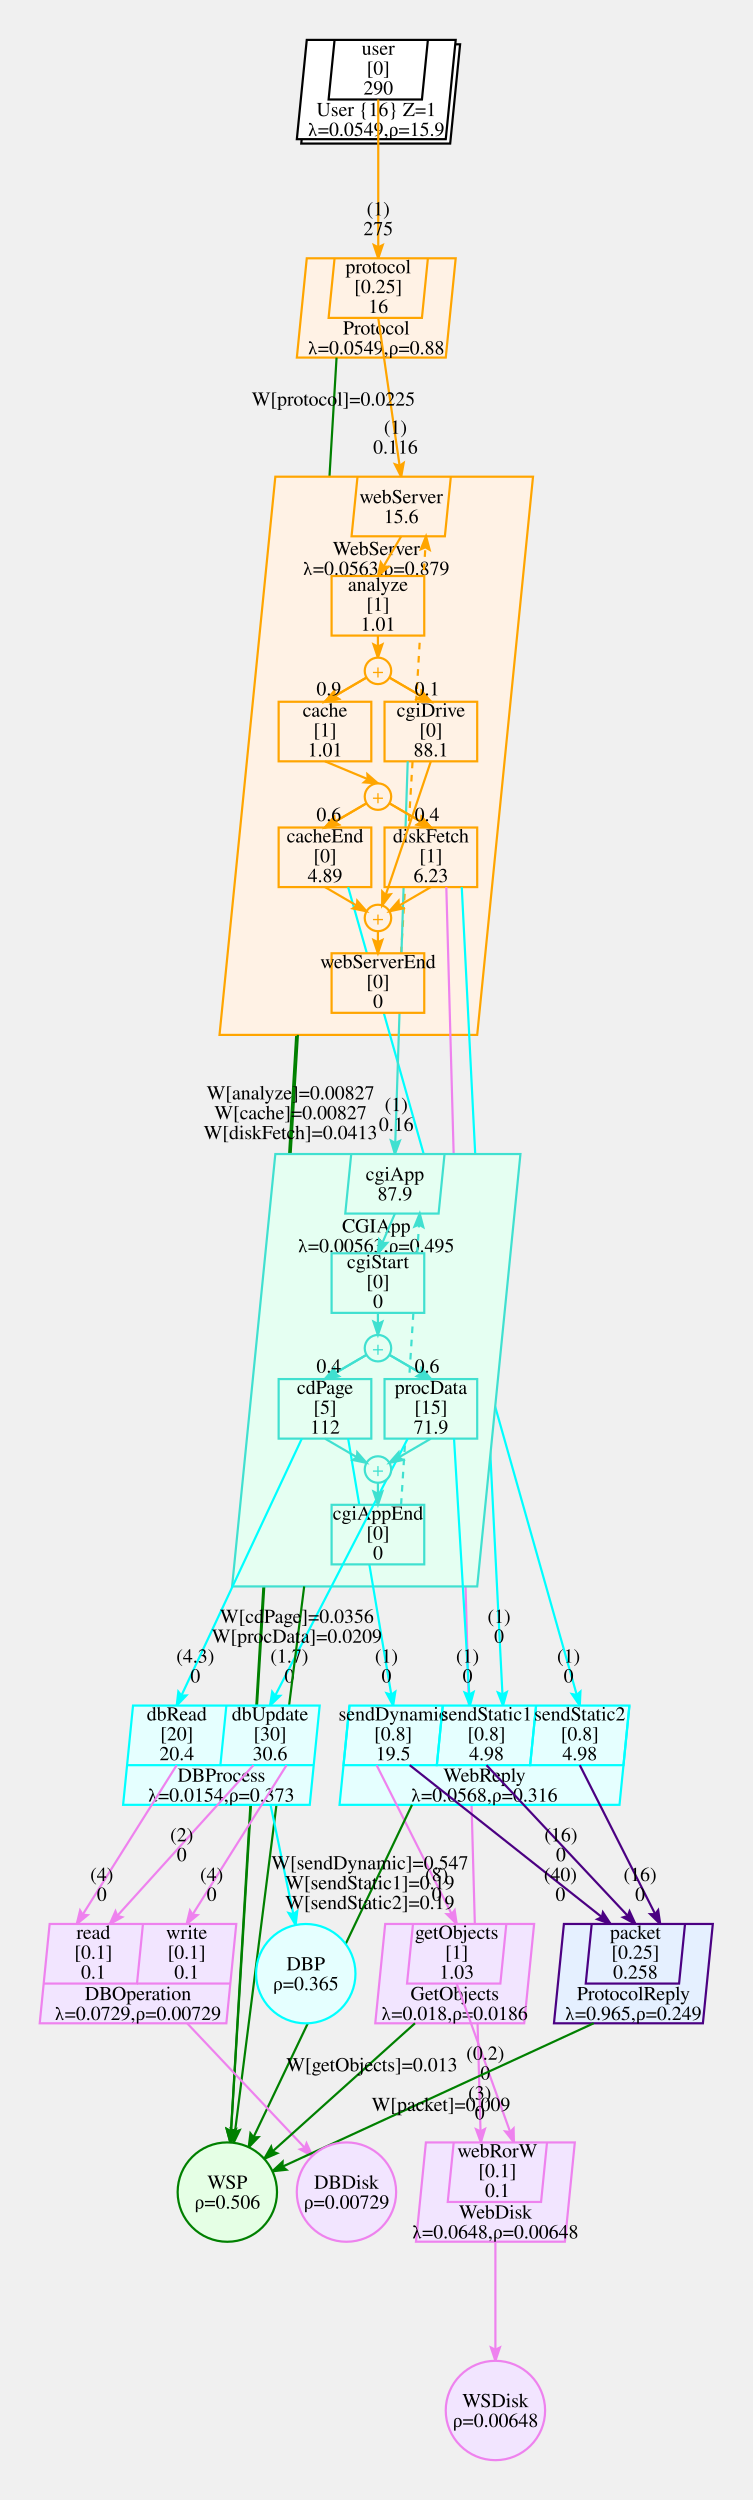
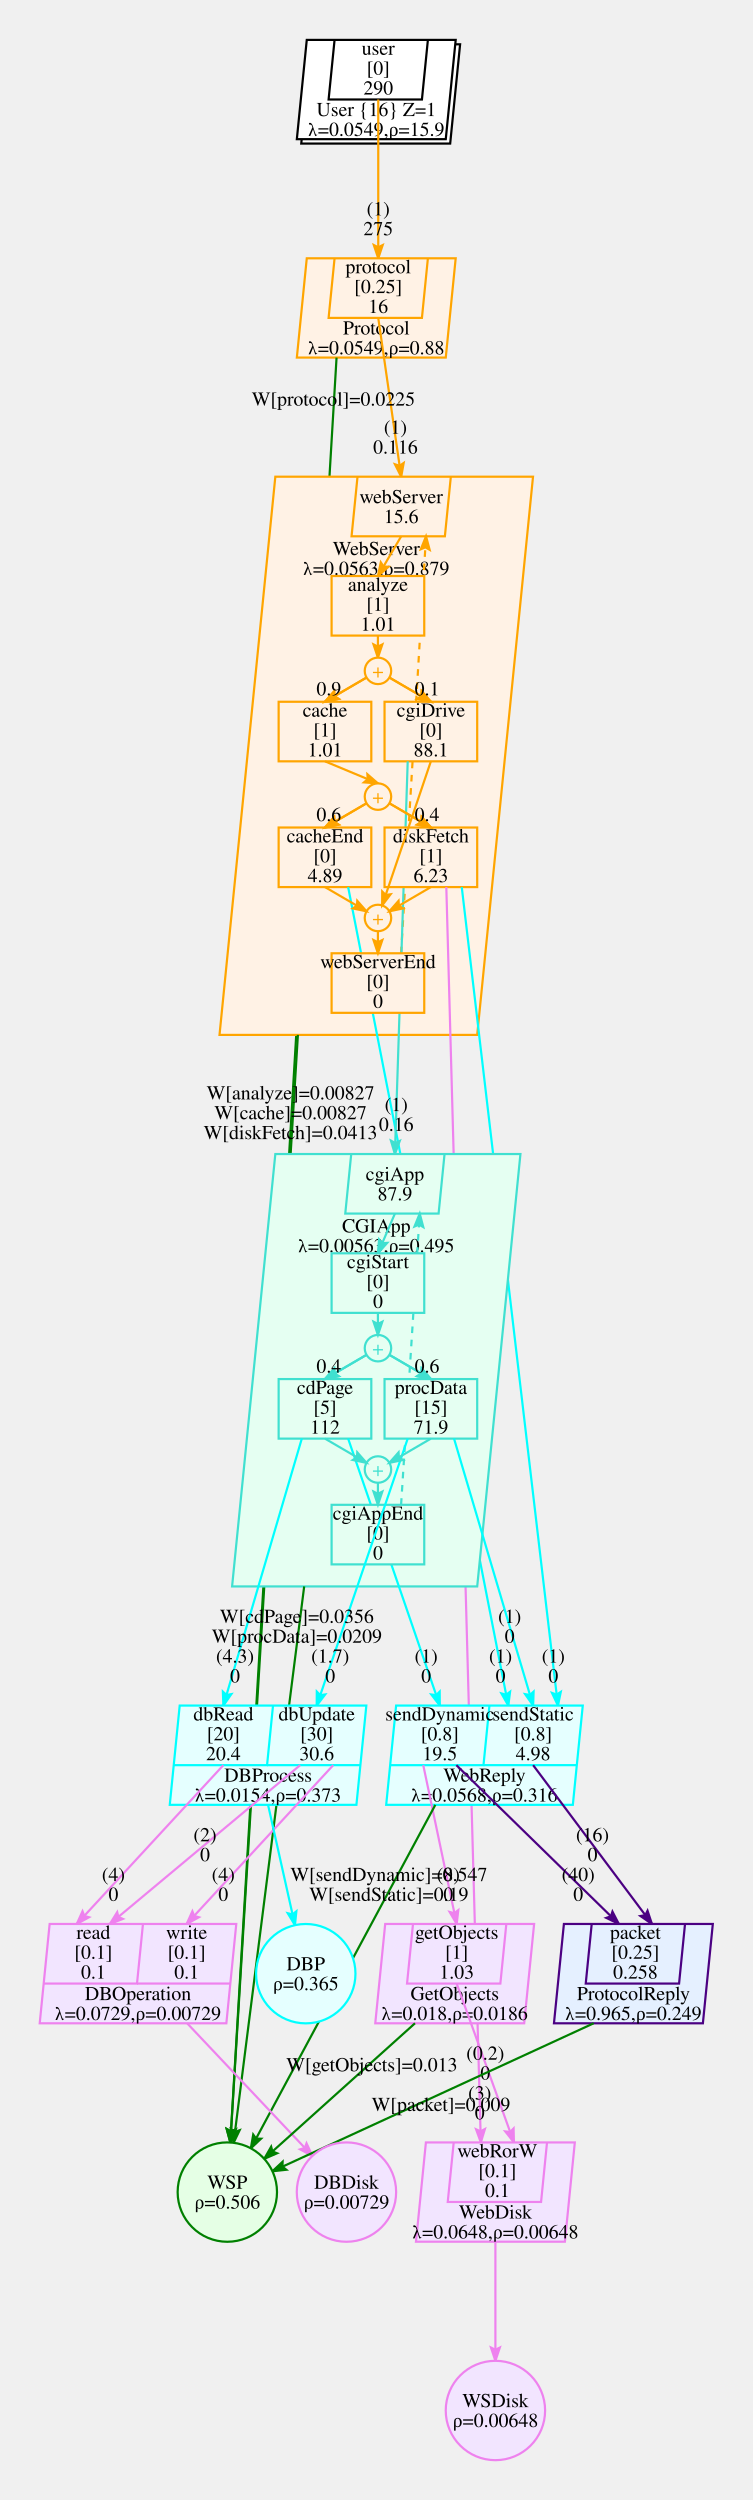
<svg xmlns="http://www.w3.org/2000/svg" width="4.737in" height="15.736in" viewBox="0 0 8528 28325">
  <polygon fill="#ffffff" stroke="black" stroke-width="25" points="3526.25,500 5213.75,500 5101.25,1625 3413.75,1625 " />
  <polygon fill="#ffffff" stroke="black" stroke-width="25" points="3476.25,450 5163.75,450 5051.25,1575 3363.75,1575 " />
  <text x="4264" y="1538" font-family="Times" font-style="Roman" font-size="225" fill="black" text-anchor="middle">λ=0.0549,ρ=15.9</text>
  <text x="4264" y="1313" font-family="Times" font-style="Roman" font-size="225" fill="black" text-anchor="middle">User {16} Z=1</text>
  <polyline stroke="black" stroke-width="25" fill="none" points="3791.25,450 3723.75,1125 4781.25,1125 4848.75,450 " />
  <text x="4286" y="1069" font-family="Times" font-style="Roman" font-size="225" fill="black" text-anchor="middle">290</text>
  <text x="4286" y="844" font-family="Times" font-style="Roman" font-size="225" fill="black" text-anchor="middle">[0]</text>
  <text x="4286" y="619" font-family="Times" font-style="Roman" font-size="225" fill="black" text-anchor="middle">user</text>
  <line x1="4286.25" y1="1125" x2="4286.25" y2="2925" stroke="Orange" stroke-width="25" />
  <polygon fill="Orange" stroke="Orange" stroke-width="25" points="4286.25,2925 4336.25,2775 4286.25,2800 4236.25,2775 " />
  <text x="4286" y="2663" font-family="Times" font-style="Roman" font-size="225" fill="black" text-anchor="middle">275</text>
  <text x="4286" y="2438" font-family="Times" font-style="Roman" font-size="225" fill="black" text-anchor="middle">(1)</text>
  <polygon fill="#fff2e5" stroke="Orange" stroke-width="25" points="3476.25,2925 5163.75,2925 5051.25,4050 3363.75,4050 " />
  <text x="4264" y="4013" font-family="Times" font-style="Roman" font-size="225" fill="black" text-anchor="middle">λ=0.0549,ρ=0.88</text>
  <text x="4264" y="3788" font-family="Times" font-style="Roman" font-size="225" fill="black" text-anchor="middle">Protocol</text>
  <polyline stroke="Orange" stroke-width="25" fill="none" points="3791.25,2925 3723.75,3600 4781.25,3600 4848.75,2925 " />
  <text x="4286" y="3544" font-family="Times" font-style="Roman" font-size="225" fill="black" text-anchor="middle">16</text>
  <text x="4286" y="3319" font-family="Times" font-style="Roman" font-size="225" fill="black" text-anchor="middle">[0.25]</text>
  <text x="4286" y="3094" font-family="Times" font-style="Roman" font-size="225" fill="black" text-anchor="middle">protocol</text>
  <line x1="4286.25" y1="3600" x2="4546.25" y2="5400" stroke="Orange" stroke-width="25" />
  <polygon fill="Orange" stroke="Orange" stroke-width="25" points="4546.25,5400 4574.29,5244.39 4528.38,5276.28 4475.32,5258.69 " />
  <text x="4481" y="5138" font-family="Times" font-style="Roman" font-size="225" fill="black" text-anchor="middle">0.116</text>
  <text x="4481" y="4913" font-family="Times" font-style="Roman" font-size="225" fill="black" text-anchor="middle">(1)</text>
  <line x1="3813.75" y1="4050" x2="2609.68" y2="24276" stroke="Green" stroke-width="25" />
  <polygon fill="Green" stroke="Green" stroke-width="25" points="2609.68,24276 2668.5,24129.2 2617.11,24151.2 2568.68,24123.3 " />
  <text x="3778" y="4594" font-family="Times" font-style="Roman" font-size="225" fill="black" text-anchor="middle">W[protocol]=0.0225</text>
  <polygon fill="#fff2e5" stroke="Orange" stroke-width="25" points="3120,5400 6040,5400 5407.5,11725 2487.5,11725 " />
  <text x="4264" y="6513" font-family="Times" font-style="Roman" font-size="225" fill="black" text-anchor="middle">λ=0.0563,ρ=0.879</text>
  <text x="4264" y="6288" font-family="Times" font-style="Roman" font-size="225" fill="black" text-anchor="middle">WebServer</text>
  <polyline stroke="Orange" stroke-width="25" fill="none" points="4051.25,5400 3983.75,6075 5041.25,6075 5108.75,5400 " />
  <text x="4546" y="5925" font-family="Times" font-style="Roman" font-size="225" fill="black" text-anchor="middle">15.6</text>
  <text x="4546" y="5700" font-family="Times" font-style="Roman" font-size="225" fill="black" text-anchor="middle">webServer</text>
  <line x1="4546.25" y1="6075" x2="4282.5" y2="6525" stroke="Orange" stroke-width="25" />
  <polygon fill="Orange" stroke="Orange" stroke-width="25" points="4282.5,6525 4401.49,6420.87 4345.71,6417.16 4315.21,6370.31 " />
  <line x1="4545" y1="10800" x2="4827.5" y2="6075" stroke-dasharray="75" stroke="Orange" stroke-width="25" />
  <polygon fill="Orange" stroke="Orange" stroke-width="25" points="4827.5,6075 4768.64,6221.75 4820.04,6199.78 4868.46,6227.72 " />
  <polygon fill="#fff2e5" stroke="Orange" stroke-width="25" points="3757.5,7200 3757.5,6525 4807.5,6525 4807.5,7200 3757.5,7200 " />
  <text x="4283" y="7144" font-family="Times" font-style="Roman" font-size="225" fill="black" text-anchor="middle">1.01</text>
  <text x="4283" y="6919" font-family="Times" font-style="Roman" font-size="225" fill="black" text-anchor="middle">[1]</text>
  <text x="4283" y="6694" font-family="Times" font-style="Roman" font-size="225" fill="black" text-anchor="middle">analyze</text>
  <polygon fill="#fff2e5" stroke="Orange" stroke-width="25" points="3157.5,8625 3157.5,7950 4207.5,7950 4207.5,8625 3157.5,8625 " />
  <text x="3683" y="8569" font-family="Times" font-style="Roman" font-size="225" fill="black" text-anchor="middle">1.01</text>
  <text x="3683" y="8344" font-family="Times" font-style="Roman" font-size="225" fill="black" text-anchor="middle">[1]</text>
  <text x="3683" y="8119" font-family="Times" font-style="Roman" font-size="225" fill="black" text-anchor="middle">cache</text>
  <polygon fill="#fff2e5" stroke="Orange" stroke-width="25" points="3157.5,10050 3157.5,9375 4207.5,9375 4207.5,10050 3157.5,10050 " />
-   <line x1="3945" y1="10050" x2="6570" y2="19325" stroke="Cyan" stroke-width="25" />
-   <polygon fill="Cyan" stroke="Cyan" stroke-width="25" points="6570,19325 6577.26,19167.1 6535.96,19204.7 6481.04,19194.3 " />
-   <text x="6443" y="19063" font-family="Times" font-style="Roman" font-size="225" fill="black" text-anchor="middle">0</text>
-   <text x="6443" y="18838" font-family="Times" font-style="Roman" font-size="225" fill="black" text-anchor="middle">(1)</text>
+   <line x1="3945" y1="10050" x2="5760" y2="19325" stroke="Cyan" stroke-width="25" />
+   <polygon fill="Cyan" stroke="Cyan" stroke-width="25" points="5760,19325 5780.26,19168.2 5735.99,19202.3 5682.12,19187.4 " />
+   <text x="5672" y="19063" font-family="Times" font-style="Roman" font-size="225" fill="black" text-anchor="middle">0</text>
+   <text x="5672" y="18838" font-family="Times" font-style="Roman" font-size="225" fill="black" text-anchor="middle">(1)</text>
  <text x="3683" y="9994" font-family="Times" font-style="Roman" font-size="225" fill="black" text-anchor="middle">4.89</text>
  <text x="3683" y="9769" font-family="Times" font-style="Roman" font-size="225" fill="black" text-anchor="middle">[0]</text>
  <text x="3683" y="9544" font-family="Times" font-style="Roman" font-size="225" fill="black" text-anchor="middle">cacheEnd</text>
  <polygon fill="#fff2e5" stroke="Orange" stroke-width="25" points="4357.5,8625 4357.5,7950 5407.5,7950 5407.5,8625 4357.5,8625 " />
  <line x1="4620" y1="8625" x2="4475" y2="13075" stroke="Turquoise" stroke-width="25" />
  <polygon fill="Turquoise" stroke="Turquoise" stroke-width="25" points="4475,13075 4529.86,12926.7 4479.07,12950.1 4429.91,12923.5 " />
  <text x="4490" y="12813" font-family="Times" font-style="Roman" font-size="225" fill="black" text-anchor="middle">0.16</text>
  <text x="4490" y="12588" font-family="Times" font-style="Roman" font-size="225" fill="black" text-anchor="middle">(1)</text>
  <text x="4883" y="8569" font-family="Times" font-style="Roman" font-size="225" fill="black" text-anchor="middle">88.1</text>
  <text x="4883" y="8344" font-family="Times" font-style="Roman" font-size="225" fill="black" text-anchor="middle">[0]</text>
  <text x="4883" y="8119" font-family="Times" font-style="Roman" font-size="225" fill="black" text-anchor="middle">cgiDrive</text>
  <polygon fill="#fff2e5" stroke="Orange" stroke-width="25" points="4357.5,10050 4357.5,9375 5407.5,9375 5407.5,10050 4357.5,10050 " />
  <line x1="5057.5" y1="10050" x2="5448.75" y2="24275" stroke="Violet" stroke-width="25" />
  <polygon fill="Violet" stroke="Violet" stroke-width="25" points="5448.75,24275 5494.61,24123.7 5445.31,24150 5394.64,24126.4 " />
  <text x="5436" y="24013" font-family="Times" font-style="Roman" font-size="225" fill="black" text-anchor="middle">0</text>
  <text x="5436" y="23788" font-family="Times" font-style="Roman" font-size="225" fill="black" text-anchor="middle">(3)</text>
-   <line x1="5232.5" y1="10050" x2="5700" y2="19325" stroke="Cyan" stroke-width="25" />
-   <polygon fill="Cyan" stroke="Cyan" stroke-width="25" points="5700,19325 5742.39,19172.7 5693.71,19200.2 5642.51,19177.7 " />
-   <text x="5655" y="18613" font-family="Times" font-style="Roman" font-size="225" fill="black" text-anchor="middle">0</text>
-   <text x="5655" y="18388" font-family="Times" font-style="Roman" font-size="225" fill="black" text-anchor="middle">(1)</text>
+   <line x1="5232.5" y1="10050" x2="6322.5" y2="19325" stroke="Cyan" stroke-width="25" />
+   <polygon fill="Cyan" stroke="Cyan" stroke-width="25" points="6322.5,19325 6354.65,19170.2 6307.91,19200.9 6255.33,19181.9 " />
+   <text x="6270" y="19063" font-family="Times" font-style="Roman" font-size="225" fill="black" text-anchor="middle">0</text>
+   <text x="6270" y="18838" font-family="Times" font-style="Roman" font-size="225" fill="black" text-anchor="middle">(1)</text>
  <text x="4883" y="9994" font-family="Times" font-style="Roman" font-size="225" fill="black" text-anchor="middle">6.23</text>
  <text x="4883" y="9769" font-family="Times" font-style="Roman" font-size="225" fill="black" text-anchor="middle">[1]</text>
  <text x="4883" y="9544" font-family="Times" font-style="Roman" font-size="225" fill="black" text-anchor="middle">diskFetch</text>
  <polygon fill="#fff2e5" stroke="Orange" stroke-width="25" points="3757.5,11475 3757.5,10800 4807.5,10800 4807.5,11475 3757.5,11475 " />
  <text x="4283" y="11419" font-family="Times" font-style="Roman" font-size="225" fill="black" text-anchor="middle">0</text>
  <text x="4283" y="11194" font-family="Times" font-style="Roman" font-size="225" fill="black" text-anchor="middle">[0]</text>
  <text x="4283" y="10969" font-family="Times" font-style="Roman" font-size="225" fill="black" text-anchor="middle">webServerEnd</text>
  <line x1="4282.5" y1="7200" x2="4282.5" y2="7450" stroke="Orange" stroke-width="25" />
  <polygon fill="Orange" stroke="Orange" stroke-width="25" points="4282.5,7450 4332.5,7300 4282.5,7325 4232.5,7300 " />
  <line x1="3682.5" y1="8625" x2="4282.5" y2="8875" stroke="Orange" stroke-width="25" />
  <polygon fill="Orange" stroke="Orange" stroke-width="25" points="4282.5,8875 4163.27,8771.15 4167.12,8826.92 4124.81,8863.46 " />
  <circle cx="4283" cy="7600" r="150" fill="#fff2e5" stroke="Orange" stroke-width="25" />
  <text x="4283" y="7675" font-family="Times" font-style="Roman" font-size="225" fill="Orange" text-anchor="middle">+</text>
  <line x1="4152.93" y1="7675.58" x2="3682.5" y2="7950" stroke="Orange" stroke-width="25" />
  <polygon fill="Orange" stroke="Orange" stroke-width="25" points="3682.5,7950 3837.26,7917.61 3790.47,7887.02 3786.87,7831.23 " />
  <line x1="4412.07" y1="7675.58" x2="4882.5" y2="7950" stroke="Orange" stroke-width="25" />
  <polygon fill="Orange" stroke="Orange" stroke-width="25" points="4882.5,7950 4778.13,7831.23 4774.53,7887.02 4727.74,7917.61 " />
  <line x1="4152.93" y1="7675.58" x2="3682.5" y2="7950" stroke="Orange" stroke-width="25" />
  <polygon fill="Orange" stroke="Orange" stroke-width="25" points="3682.5,7950 3837.26,7917.61 3790.47,7887.02 3786.87,7831.23 " />
  <line x1="4412.07" y1="7675.58" x2="4882.5" y2="7950" stroke="Orange" stroke-width="25" />
  <polygon fill="Orange" stroke="Orange" stroke-width="25" points="4882.5,7950 4778.13,7831.23 4774.53,7887.02 4727.74,7917.61 " />
  <text x="3726" y="7877" font-family="Times" font-style="Roman" font-size="225" fill="black" text-anchor="middle">0.9</text>
  <text x="4839" y="7877" font-family="Times" font-style="Roman" font-size="225" fill="black" text-anchor="middle">0.1</text>
  <circle cx="4283" cy="10400" r="150" fill="#fff2e5" stroke="Orange" stroke-width="25" />
  <text x="4283" y="10475" font-family="Times" font-style="Roman" font-size="225" fill="Orange" text-anchor="middle">+</text>
  <line x1="3682.5" y1="10050" x2="4152.93" y2="10324.4" stroke="Orange" stroke-width="25" />
  <polygon fill="Orange" stroke="Orange" stroke-width="25" points="4152.93,10324.4 4048.56,10205.6 4044.96,10261.4 3998.17,10292 " />
  <line x1="4882.5" y1="8625" x2="4330.53" y2="10257.9" stroke="Orange" stroke-width="25" />
  <polygon fill="Orange" stroke="Orange" stroke-width="25" points="4330.53,10257.9 4425.94,10131.8 4370.56,10139.5 4331.2,10099.8 " />
  <line x1="4882.5" y1="10050" x2="4412.07" y2="10324.4" stroke="Orange" stroke-width="25" />
  <polygon fill="Orange" stroke="Orange" stroke-width="25" points="4412.07,10324.4 4566.83,10292 4520.04,10261.4 4516.44,10205.6 " />
  <circle cx="4283" cy="9025" r="150" fill="#fff2e5" stroke="Orange" stroke-width="25" />
  <text x="4283" y="9100" font-family="Times" font-style="Roman" font-size="225" fill="Orange" text-anchor="middle">+</text>
  <line x1="4152.93" y1="9100.58" x2="3682.5" y2="9375" stroke="Orange" stroke-width="25" />
  <polygon fill="Orange" stroke="Orange" stroke-width="25" points="3682.5,9375 3837.26,9342.61 3790.47,9312.02 3786.87,9256.23 " />
  <line x1="4412.07" y1="9100.58" x2="4882.5" y2="9375" stroke="Orange" stroke-width="25" />
  <polygon fill="Orange" stroke="Orange" stroke-width="25" points="4882.5,9375 4778.13,9256.23 4774.53,9312.02 4727.74,9342.61 " />
  <line x1="4152.93" y1="9100.58" x2="3682.5" y2="9375" stroke="Orange" stroke-width="25" />
  <polygon fill="Orange" stroke="Orange" stroke-width="25" points="3682.5,9375 3837.26,9342.61 3790.47,9312.02 3786.87,9256.23 " />
  <line x1="4412.07" y1="9100.58" x2="4882.5" y2="9375" stroke="Orange" stroke-width="25" />
  <polygon fill="Orange" stroke="Orange" stroke-width="25" points="4882.5,9375 4778.13,9256.23 4774.53,9312.02 4727.74,9342.61 " />
  <text x="3726" y="9302" font-family="Times" font-style="Roman" font-size="225" fill="black" text-anchor="middle">0.6</text>
  <text x="4839" y="9302" font-family="Times" font-style="Roman" font-size="225" fill="black" text-anchor="middle">0.4</text>
  <line x1="4282.5" y1="10550" x2="4282.5" y2="10800" stroke="Orange" stroke-width="25" />
  <polygon fill="Orange" stroke="Orange" stroke-width="25" points="4282.5,10800 4332.5,10650 4282.5,10675 4232.5,10650 " />
  <line x1="3375.62" y1="11725" x2="2610.48" y2="24276" stroke="Green" stroke-width="25" />
  <polygon fill="Green" stroke="Green" stroke-width="25" points="2610.48,24276 2669.51,24129.4 2618.08,24151.3 2569.7,24123.3 " />
  <text x="3292" y="12906" font-family="Times" font-style="Roman" font-size="225" fill="black" text-anchor="middle">W[diskFetch]=0.0413</text>
  <text x="3292" y="12681" font-family="Times" font-style="Roman" font-size="225" fill="black" text-anchor="middle">W[cache]=0.00827</text>
  <text x="3292" y="12456" font-family="Times" font-style="Roman" font-size="225" fill="black" text-anchor="middle">W[analyze]=0.00827</text>
  <polygon fill="#e5fff2" stroke="Turquoise" stroke-width="25" points="3120,13075 5897.5,13075 5407.5,17975 2630,17975 " />
  <text x="4264" y="14188" font-family="Times" font-style="Roman" font-size="225" fill="black" text-anchor="middle">λ=0.00563,ρ=0.495</text>
  <text x="4264" y="13963" font-family="Times" font-style="Roman" font-size="225" fill="black" text-anchor="middle">CGIApp</text>
  <polyline stroke="Turquoise" stroke-width="25" fill="none" points="3980,13075 3912.5,13750 4970,13750 5037.5,13075 " />
  <text x="4475" y="13600" font-family="Times" font-style="Roman" font-size="225" fill="black" text-anchor="middle">87.9</text>
  <text x="4475" y="13375" font-family="Times" font-style="Roman" font-size="225" fill="black" text-anchor="middle">cgiApp</text>
  <line x1="4475" y1="13750" x2="4282.5" y2="14200" stroke="Turquoise" stroke-width="25" />
  <polygon fill="Turquoise" stroke="Turquoise" stroke-width="25" points="4282.5,14200 4387.47,14081.8 4331.66,14085.1 4295.52,14042.4 " />
  <line x1="4545" y1="17050" x2="4756.25" y2="13750" stroke-dasharray="75" stroke="Turquoise" stroke-width="25" />
  <polygon fill="Turquoise" stroke="Turquoise" stroke-width="25" points="4756.25,13750 4696.77,13896.5 4748.26,13874.7 4796.57,13902.9 " />
  <polygon fill="#e5fff2" stroke="Turquoise" stroke-width="25" points="3157.5,16300 3157.5,15625 4207.5,15625 4207.5,16300 3157.5,16300 " />
-   <line x1="3420" y1="16300" x2="2002.5" y2="19325" stroke="Cyan" stroke-width="25" />
-   <polygon fill="Cyan" stroke="Cyan" stroke-width="25" points="2002.5,19325 2111.42,19210.4 2055.54,19211.8 2020.87,19168 " />
-   <text x="2213" y="19063" font-family="Times" font-style="Roman" font-size="225" fill="black" text-anchor="middle">0</text>
-   <text x="2213" y="18838" font-family="Times" font-style="Roman" font-size="225" fill="black" text-anchor="middle">(4.3)</text>
-   <line x1="3945" y1="16300" x2="4455" y2="19325" stroke="Cyan" stroke-width="25" />
-   <polygon fill="Cyan" stroke="Cyan" stroke-width="25" points="4455,19325 4479.37,19168.8 4434.22,19201.7 4380.76,19185.4 " />
-   <text x="4379" y="19063" font-family="Times" font-style="Roman" font-size="225" fill="black" text-anchor="middle">0</text>
-   <text x="4379" y="18838" font-family="Times" font-style="Roman" font-size="225" fill="black" text-anchor="middle">(1)</text>
+   <line x1="3420" y1="16300" x2="2531.25" y2="19325" stroke="Cyan" stroke-width="25" />
+   <polygon fill="Cyan" stroke="Cyan" stroke-width="25" points="2531.25,19325 2621.51,19195.2 2566.49,19205.1 2525.56,19167 " />
+   <text x="2663" y="19063" font-family="Times" font-style="Roman" font-size="225" fill="black" text-anchor="middle">0</text>
+   <text x="2663" y="18838" font-family="Times" font-style="Roman" font-size="225" fill="black" text-anchor="middle">(4.3)</text>
+   <line x1="3945" y1="16300" x2="4983.75" y2="19325" stroke="Cyan" stroke-width="25" />
+   <polygon fill="Cyan" stroke="Cyan" stroke-width="25" points="4983.75,19325 4982.32,19166.9 4943.15,19206.8 4887.74,19199.4 " />
+   <text x="4829" y="19063" font-family="Times" font-style="Roman" font-size="225" fill="black" text-anchor="middle">0</text>
+   <text x="4829" y="18838" font-family="Times" font-style="Roman" font-size="225" fill="black" text-anchor="middle">(1)</text>
  <text x="3683" y="16244" font-family="Times" font-style="Roman" font-size="225" fill="black" text-anchor="middle">112</text>
  <text x="3683" y="16019" font-family="Times" font-style="Roman" font-size="225" fill="black" text-anchor="middle">[5]</text>
  <text x="3683" y="15794" font-family="Times" font-style="Roman" font-size="225" fill="black" text-anchor="middle">cdPage</text>
  <polygon fill="#e5fff2" stroke="Turquoise" stroke-width="25" points="3757.5,17725 3757.5,17050 4807.5,17050 4807.5,17725 3757.5,17725 " />
  <text x="4283" y="17669" font-family="Times" font-style="Roman" font-size="225" fill="black" text-anchor="middle">0</text>
  <text x="4283" y="17444" font-family="Times" font-style="Roman" font-size="225" fill="black" text-anchor="middle">[0]</text>
  <text x="4283" y="17219" font-family="Times" font-style="Roman" font-size="225" fill="black" text-anchor="middle">cgiAppEnd</text>
  <polygon fill="#e5fff2" stroke="Turquoise" stroke-width="25" points="3757.5,14875 3757.5,14200 4807.5,14200 4807.5,14875 3757.5,14875 " />
  <text x="4283" y="14819" font-family="Times" font-style="Roman" font-size="225" fill="black" text-anchor="middle">0</text>
  <text x="4283" y="14594" font-family="Times" font-style="Roman" font-size="225" fill="black" text-anchor="middle">[0]</text>
  <text x="4283" y="14369" font-family="Times" font-style="Roman" font-size="225" fill="black" text-anchor="middle">cgiStart</text>
  <polygon fill="#e5fff2" stroke="Turquoise" stroke-width="25" points="4357.5,16300 4357.5,15625 5407.5,15625 5407.5,16300 4357.5,16300 " />
-   <line x1="4620" y1="16300" x2="3060" y2="19325" stroke="Cyan" stroke-width="25" />
-   <polygon fill="Cyan" stroke="Cyan" stroke-width="25" points="3060,19325 3173.19,19214.6 3117.29,19213.9 3084.31,19168.8 " />
-   <text x="3279" y="19063" font-family="Times" font-style="Roman" font-size="225" fill="black" text-anchor="middle">0</text>
-   <text x="3279" y="18838" font-family="Times" font-style="Roman" font-size="225" fill="black" text-anchor="middle">(1.7)</text>
-   <line x1="5145" y1="16300" x2="5325" y2="19325" stroke="Cyan" stroke-width="25" />
-   <polygon fill="Cyan" stroke="Cyan" stroke-width="25" points="5325,19325 5366,19172.3 5317.58,19200.2 5266.18,19178.2 " />
-   <text x="5298" y="19063" font-family="Times" font-style="Roman" font-size="225" fill="black" text-anchor="middle">0</text>
-   <text x="5298" y="18838" font-family="Times" font-style="Roman" font-size="225" fill="black" text-anchor="middle">(1)</text>
+   <line x1="4620" y1="16300" x2="3588.75" y2="19325" stroke="Cyan" stroke-width="25" />
+   <polygon fill="Cyan" stroke="Cyan" stroke-width="25" points="3588.75,19325 3684.48,19199.2 3629.08,19206.7 3589.83,19166.9 " />
+   <text x="3742" y="19063" font-family="Times" font-style="Roman" font-size="225" fill="black" text-anchor="middle">0</text>
+   <text x="3742" y="18838" font-family="Times" font-style="Roman" font-size="225" fill="black" text-anchor="middle">(1.7)</text>
+   <line x1="5145" y1="16300" x2="6041.25" y2="19325" stroke="Cyan" stroke-width="25" />
+   <polygon fill="Cyan" stroke="Cyan" stroke-width="25" points="6041.25,19325 6046.58,19167 6005.74,19205.1 5950.7,19195.4 " />
+   <text x="5775" y="18613" font-family="Times" font-style="Roman" font-size="225" fill="black" text-anchor="middle">0</text>
+   <text x="5775" y="18388" font-family="Times" font-style="Roman" font-size="225" fill="black" text-anchor="middle">(1)</text>
  <text x="4883" y="16244" font-family="Times" font-style="Roman" font-size="225" fill="black" text-anchor="middle">71.9</text>
  <text x="4883" y="16019" font-family="Times" font-style="Roman" font-size="225" fill="black" text-anchor="middle">[15]</text>
  <text x="4883" y="15794" font-family="Times" font-style="Roman" font-size="225" fill="black" text-anchor="middle">procData</text>
  <circle cx="4283" cy="16650" r="150" fill="#e5fff2" stroke="Turquoise" stroke-width="25" />
  <text x="4283" y="16725" font-family="Times" font-style="Roman" font-size="225" fill="Turquoise" text-anchor="middle">+</text>
  <line x1="4882.5" y1="16300" x2="4412.07" y2="16574.4" stroke="Turquoise" stroke-width="25" />
  <polygon fill="Turquoise" stroke="Turquoise" stroke-width="25" points="4412.07,16574.4 4566.83,16542 4520.04,16511.4 4516.44,16455.6 " />
  <line x1="3682.5" y1="16300" x2="4152.93" y2="16574.4" stroke="Turquoise" stroke-width="25" />
  <polygon fill="Turquoise" stroke="Turquoise" stroke-width="25" points="4152.93,16574.4 4048.56,16455.6 4044.96,16511.4 3998.17,16542 " />
  <circle cx="4283" cy="15275" r="150" fill="#e5fff2" stroke="Turquoise" stroke-width="25" />
  <text x="4283" y="15350" font-family="Times" font-style="Roman" font-size="225" fill="Turquoise" text-anchor="middle">+</text>
  <line x1="4412.07" y1="15350.6" x2="4882.5" y2="15625" stroke="Turquoise" stroke-width="25" />
  <polygon fill="Turquoise" stroke="Turquoise" stroke-width="25" points="4882.5,15625 4778.13,15506.2 4774.53,15562 4727.74,15592.6 " />
  <line x1="4152.93" y1="15350.6" x2="3682.5" y2="15625" stroke="Turquoise" stroke-width="25" />
  <polygon fill="Turquoise" stroke="Turquoise" stroke-width="25" points="3682.5,15625 3837.26,15592.6 3790.47,15562 3786.87,15506.2 " />
  <line x1="4412.07" y1="15350.6" x2="4882.5" y2="15625" stroke="Turquoise" stroke-width="25" />
  <polygon fill="Turquoise" stroke="Turquoise" stroke-width="25" points="4882.5,15625 4778.13,15506.2 4774.53,15562 4727.74,15592.6 " />
  <line x1="4152.93" y1="15350.6" x2="3682.5" y2="15625" stroke="Turquoise" stroke-width="25" />
  <polygon fill="Turquoise" stroke="Turquoise" stroke-width="25" points="3682.5,15625 3837.26,15592.6 3790.47,15562 3786.87,15506.2 " />
  <text x="4839" y="15552" font-family="Times" font-style="Roman" font-size="225" fill="black" text-anchor="middle">0.6</text>
  <text x="3726" y="15552" font-family="Times" font-style="Roman" font-size="225" fill="black" text-anchor="middle">0.4</text>
  <line x1="4282.5" y1="16800" x2="4282.5" y2="17050" stroke="Turquoise" stroke-width="25" />
  <polygon fill="Turquoise" stroke="Turquoise" stroke-width="25" points="4282.5,17050 4332.5,16900 4282.5,16925 4232.5,16900 " />
  <line x1="4282.5" y1="14875" x2="4282.5" y2="15125" stroke="Turquoise" stroke-width="25" />
  <polygon fill="Turquoise" stroke="Turquoise" stroke-width="25" points="4282.5,15125 4332.5,14975 4282.5,15000 4232.5,14975 " />
  <line x1="3446.88" y1="17975" x2="2647.05" y2="24279.5" stroke="Green" stroke-width="25" />
  <polygon fill="Green" stroke="Green" stroke-width="25" points="2647.05,24279.5 2715.53,24137 2662.78,24155.5 2616.32,24124.4 " />
  <text x="3364" y="18613" font-family="Times" font-style="Roman" font-size="225" fill="black" text-anchor="middle">W[procData]=0.0209</text>
  <text x="3364" y="18388" font-family="Times" font-style="Roman" font-size="225" fill="black" text-anchor="middle">W[cdPage]=0.0356</text>
-   <polygon fill="#e5ffff" stroke="Cyan" stroke-width="25" points="1507.5,19325 3622.5,19325 3510,20450 1395,20450 " />
-   <text x="2509" y="20413" font-family="Times" font-style="Roman" font-size="225" fill="black" text-anchor="middle">λ=0.0154,ρ=0.373</text>
-   <text x="2509" y="20188" font-family="Times" font-style="Roman" font-size="225" fill="black" text-anchor="middle">DBProcess</text>
-   <polyline stroke="Cyan" stroke-width="25" fill="none" points="1440,20000 2497.5,20000 2565,19325 " />
-   <text x="2003" y="19944" font-family="Times" font-style="Roman" font-size="225" fill="black" text-anchor="middle">20.4</text>
-   <text x="2003" y="19719" font-family="Times" font-style="Roman" font-size="225" fill="black" text-anchor="middle">[20]</text>
-   <text x="2003" y="19494" font-family="Times" font-style="Roman" font-size="225" fill="black" text-anchor="middle">dbRead</text>
-   <line x1="2002.5" y1="20000" x2="870" y2="21800" stroke="Violet" stroke-width="25" />
-   <polygon fill="Violet" stroke="Violet" stroke-width="25" points="870,21800 992.2,21699.7 936.567,21694.2 907.559,21646.4 " />
-   <text x="1153" y="21538" font-family="Times" font-style="Roman" font-size="225" fill="black" text-anchor="middle">0</text>
-   <text x="1153" y="21313" font-family="Times" font-style="Roman" font-size="225" fill="black" text-anchor="middle">(4)</text>
-   <line x1="2497.5" y1="20000" x2="3555" y2="20000" stroke="Cyan" stroke-width="25" />
-   <text x="3060" y="19944" font-family="Times" font-style="Roman" font-size="225" fill="black" text-anchor="middle">30.6</text>
-   <text x="3060" y="19719" font-family="Times" font-style="Roman" font-size="225" fill="black" text-anchor="middle">[30]</text>
-   <text x="3060" y="19494" font-family="Times" font-style="Roman" font-size="225" fill="black" text-anchor="middle">dbUpdate</text>
-   <line x1="2872.5" y1="20000" x2="1245" y2="21800" stroke="Violet" stroke-width="25" />
-   <polygon fill="Violet" stroke="Violet" stroke-width="25" points="1245,21800 1382.69,21722.3 1328.83,21707.3 1308.51,21655.2 " />
-   <text x="2059" y="21088" font-family="Times" font-style="Roman" font-size="225" fill="black" text-anchor="middle">0</text>
-   <text x="2059" y="20863" font-family="Times" font-style="Roman" font-size="225" fill="black" text-anchor="middle">(2)</text>
-   <line x1="3247.5" y1="20000" x2="2115" y2="21800" stroke="Violet" stroke-width="25" />
-   <polygon fill="Violet" stroke="Violet" stroke-width="25" points="2115,21800 2237.2,21699.7 2181.57,21694.2 2152.56,21646.4 " />
-   <text x="2398" y="21538" font-family="Times" font-style="Roman" font-size="225" fill="black" text-anchor="middle">0</text>
-   <text x="2398" y="21313" font-family="Times" font-style="Roman" font-size="225" fill="black" text-anchor="middle">(4)</text>
-   <line x1="3065.62" y1="20450" x2="3350.02" y2="21811.9" stroke="Cyan" stroke-width="25" />
-   <polygon fill="Cyan" stroke="Cyan" stroke-width="25" points="3350.02,21811.9 3368.3,21654.8 3324.47,21689.5 3270.41,21675.3 " />
-   <polygon fill="#e5ffff" stroke="Cyan" stroke-width="25" points="3960,19325 7132.5,19325 7020,20450 3847.5,20450 " />
+   <polygon fill="#e5ffff" stroke="Cyan" stroke-width="25" points="2036.25,19325 4151.25,19325 4038.75,20450 1923.75,20450 " />
+   <text x="3038" y="20413" font-family="Times" font-style="Roman" font-size="225" fill="black" text-anchor="middle">λ=0.0154,ρ=0.373</text>
+   <text x="3038" y="20188" font-family="Times" font-style="Roman" font-size="225" fill="black" text-anchor="middle">DBProcess</text>
+   <polyline stroke="Cyan" stroke-width="25" fill="none" points="1968.75,20000 3026.25,20000 3093.75,19325 " />
+   <text x="2531" y="19944" font-family="Times" font-style="Roman" font-size="225" fill="black" text-anchor="middle">20.4</text>
+   <text x="2531" y="19719" font-family="Times" font-style="Roman" font-size="225" fill="black" text-anchor="middle">[20]</text>
+   <text x="2531" y="19494" font-family="Times" font-style="Roman" font-size="225" fill="black" text-anchor="middle">dbRead</text>
+   <line x1="2531.25" y1="20000" x2="870" y2="21800" stroke="Violet" stroke-width="25" />
+   <polygon fill="Violet" stroke="Violet" stroke-width="25" points="870,21800 1008.48,21723.7 954.777,21708.1 934.989,21655.9 " />
+   <text x="1285" y="21538" font-family="Times" font-style="Roman" font-size="225" fill="black" text-anchor="middle">0</text>
+   <text x="1285" y="21313" font-family="Times" font-style="Roman" font-size="225" fill="black" text-anchor="middle">(4)</text>
+   <line x1="3026.25" y1="20000" x2="4083.75" y2="20000" stroke="Cyan" stroke-width="25" />
+   <text x="3589" y="19944" font-family="Times" font-style="Roman" font-size="225" fill="black" text-anchor="middle">30.6</text>
+   <text x="3589" y="19719" font-family="Times" font-style="Roman" font-size="225" fill="black" text-anchor="middle">[30]</text>
+   <text x="3589" y="19494" font-family="Times" font-style="Roman" font-size="225" fill="black" text-anchor="middle">dbUpdate</text>
+   <line x1="3401.25" y1="20000" x2="1245" y2="21800" stroke="Violet" stroke-width="25" />
+   <polygon fill="Violet" stroke="Violet" stroke-width="25" points="1245,21800 1392.19,21742.3 1340.96,21719.9 1328.11,21665.5 " />
+   <text x="2323" y="21088" font-family="Times" font-style="Roman" font-size="225" fill="black" text-anchor="middle">0</text>
+   <text x="2323" y="20863" font-family="Times" font-style="Roman" font-size="225" fill="black" text-anchor="middle">(2)</text>
+   <line x1="3776.25" y1="20000" x2="2115" y2="21800" stroke="Violet" stroke-width="25" />
+   <polygon fill="Violet" stroke="Violet" stroke-width="25" points="2115,21800 2253.48,21723.7 2199.78,21708.1 2179.99,21655.9 " />
+   <text x="2530" y="21538" font-family="Times" font-style="Roman" font-size="225" fill="black" text-anchor="middle">0</text>
+   <text x="2530" y="21313" font-family="Times" font-style="Roman" font-size="225" fill="black" text-anchor="middle">(4)</text>
+   <line x1="3037.5" y1="20450" x2="3342.29" y2="21813.5" stroke="Cyan" stroke-width="25" />
+   <polygon fill="Cyan" stroke="Cyan" stroke-width="25" points="3342.29,21813.5 3358.37,21656.3 3315.02,21691.6 3260.78,21678.1 " />
+   <polygon fill="#e5ffff" stroke="Cyan" stroke-width="25" points="4488.75,19325 6603.75,19325 6491.25,20450 4376.25,20450 " />
  <text x="5490" y="20413" font-family="Times" font-style="Roman" font-size="225" fill="black" text-anchor="middle">λ=0.0568,ρ=0.316</text>
  <text x="5490" y="20188" font-family="Times" font-style="Roman" font-size="225" fill="black" text-anchor="middle">WebReply</text>
-   <polyline stroke="Cyan" stroke-width="25" fill="none" points="3960,19325 3892.5,20000 4950,20000 5017.5,19325 " />
-   <text x="4455" y="19944" font-family="Times" font-style="Roman" font-size="225" fill="black" text-anchor="middle">19.5</text>
-   <text x="4455" y="19719" font-family="Times" font-style="Roman" font-size="225" fill="black" text-anchor="middle">[0.8]</text>
-   <text x="4455" y="19494" font-family="Times" font-style="Roman" font-size="225" fill="black" text-anchor="middle">sendDynamic</text>
-   <line x1="4267.5" y1="20000" x2="5175" y2="21800" stroke="Violet" stroke-width="25" />
-   <polygon fill="Violet" stroke="Violet" stroke-width="25" points="5175,21800 5152.12,21643.6 5118.73,21688.4 5062.83,21688.6 " />
-   <text x="4948" y="21538" font-family="Times" font-style="Roman" font-size="225" fill="black" text-anchor="middle">0</text>
-   <text x="4948" y="21313" font-family="Times" font-style="Roman" font-size="225" fill="black" text-anchor="middle">(8)</text>
-   <line x1="4642.5" y1="20000" x2="6918.75" y2="21800" stroke="Indigo" stroke-width="25" />
-   <polygon fill="Indigo" stroke="Indigo" stroke-width="25" points="6918.75,21800 6832.11,21667.7 6820.7,21722.5 6770.08,21746.2 " />
-   <text x="6350" y="21538" font-family="Times" font-style="Roman" font-size="225" fill="black" text-anchor="middle">0</text>
-   <text x="6350" y="21313" font-family="Times" font-style="Roman" font-size="225" fill="black" text-anchor="middle">(40)</text>
-   <polyline stroke="Cyan" stroke-width="25" fill="none" points="5017.5,19325 4950,20000 6007.5,20000 6075,19325 " />
-   <text x="5513" y="19944" font-family="Times" font-style="Roman" font-size="225" fill="black" text-anchor="middle">4.98</text>
-   <text x="5513" y="19719" font-family="Times" font-style="Roman" font-size="225" fill="black" text-anchor="middle">[0.8]</text>
-   <text x="5513" y="19494" font-family="Times" font-style="Roman" font-size="225" fill="black" text-anchor="middle">sendStatic1</text>
-   <line x1="5512.5" y1="20000" x2="7200" y2="21800" stroke="Indigo" stroke-width="25" />
-   <polygon fill="Indigo" stroke="Indigo" stroke-width="25" points="7200,21800 7133.89,21656.4 7114.51,21708.8 7060.93,21724.8 " />
-   <text x="6356" y="21088" font-family="Times" font-style="Roman" font-size="225" fill="black" text-anchor="middle">0</text>
-   <text x="6356" y="20863" font-family="Times" font-style="Roman" font-size="225" fill="black" text-anchor="middle">(16)</text>
-   <polyline stroke="Cyan" stroke-width="25" fill="none" points="6075,19325 6007.5,20000 7065,20000 7132.5,19325 " />
-   <text x="6570" y="19944" font-family="Times" font-style="Roman" font-size="225" fill="black" text-anchor="middle">4.98</text>
-   <text x="6570" y="19719" font-family="Times" font-style="Roman" font-size="225" fill="black" text-anchor="middle">[0.8]</text>
-   <text x="6570" y="19494" font-family="Times" font-style="Roman" font-size="225" fill="black" text-anchor="middle">sendStatic2</text>
-   <line x1="6570" y1="20000" x2="7481.25" y2="21800" stroke="Indigo" stroke-width="25" />
-   <polygon fill="Indigo" stroke="Indigo" stroke-width="25" points="7481.25,21800 7458.11,21643.6 7424.79,21688.5 7368.89,21688.8 " />
-   <text x="7253" y="21538" font-family="Times" font-style="Roman" font-size="225" fill="black" text-anchor="middle">0</text>
-   <text x="7253" y="21313" font-family="Times" font-style="Roman" font-size="225" fill="black" text-anchor="middle">(16)</text>
-   <line x1="4668.75" y1="20450" x2="2818.39" y2="24329.8" stroke="Green" stroke-width="25" />
-   <polygon fill="Green" stroke="Green" stroke-width="25" points="2818.39,24329.8 2928.09,24215.9 2872.2,24217 2837.83,24172.9 " />
-   <text x="4191" y="21631" font-family="Times" font-style="Roman" font-size="225" fill="black" text-anchor="middle">W[sendStatic2]=0.19</text>
-   <text x="4191" y="21406" font-family="Times" font-style="Roman" font-size="225" fill="black" text-anchor="middle">W[sendStatic1]=0.19</text>
-   <text x="4191" y="21181" font-family="Times" font-style="Roman" font-size="225" fill="black" text-anchor="middle">W[sendDynamic]=0.547</text>
+   <polyline stroke="Cyan" stroke-width="25" fill="none" points="4421.25,20000 5478.75,20000 5546.25,19325 " />
+   <text x="4984" y="19944" font-family="Times" font-style="Roman" font-size="225" fill="black" text-anchor="middle">19.5</text>
+   <text x="4984" y="19719" font-family="Times" font-style="Roman" font-size="225" fill="black" text-anchor="middle">[0.8]</text>
+   <text x="4984" y="19494" font-family="Times" font-style="Roman" font-size="225" fill="black" text-anchor="middle">sendDynamic</text>
+   <line x1="4796.25" y1="20000" x2="5175" y2="21800" stroke="Violet" stroke-width="25" />
+   <polygon fill="Violet" stroke="Violet" stroke-width="25" points="5175,21800 5193.04,21642.9 5149.26,21677.7 5095.19,21663.5 " />
+   <text x="5080" y="21538" font-family="Times" font-style="Roman" font-size="225" fill="black" text-anchor="middle">0</text>
+   <text x="5080" y="21313" font-family="Times" font-style="Roman" font-size="225" fill="black" text-anchor="middle">(8)</text>
+   <line x1="5171.25" y1="20000" x2="7012.5" y2="21800" stroke="Indigo" stroke-width="25" />
+   <polygon fill="Indigo" stroke="Indigo" stroke-width="25" points="7012.5,21800 6940.19,21659.4 6923.12,21712.6 6870.29,21730.9 " />
+   <text x="6552" y="21538" font-family="Times" font-style="Roman" font-size="225" fill="black" text-anchor="middle">0</text>
+   <text x="6552" y="21313" font-family="Times" font-style="Roman" font-size="225" fill="black" text-anchor="middle">(40)</text>
+   <line x1="5478.75" y1="20000" x2="6536.25" y2="20000" stroke="Cyan" stroke-width="25" />
+   <text x="6041" y="19944" font-family="Times" font-style="Roman" font-size="225" fill="black" text-anchor="middle">4.98</text>
+   <text x="6041" y="19719" font-family="Times" font-style="Roman" font-size="225" fill="black" text-anchor="middle">[0.8]</text>
+   <text x="6041" y="19494" font-family="Times" font-style="Roman" font-size="225" fill="black" text-anchor="middle">sendStatic</text>
+   <line x1="6041.25" y1="20000" x2="7387.5" y2="21800" stroke="Indigo" stroke-width="25" />
+   <polygon fill="Indigo" stroke="Indigo" stroke-width="25" points="7387.5,21800 7337.7,21649.9 7312.63,21699.9 7257.62,21709.8 " />
+   <text x="6714" y="21088" font-family="Times" font-style="Roman" font-size="225" fill="black" text-anchor="middle">0</text>
+   <text x="6714" y="20863" font-family="Times" font-style="Roman" font-size="225" fill="black" text-anchor="middle">(16)</text>
+   <line x1="4933.12" y1="20450" x2="2842.44" y2="24342" stroke="Green" stroke-width="25" />
+   <polygon fill="Green" stroke="Green" stroke-width="25" points="2842.44,24342 2957.47,24233.5 2901.59,24231.9 2869.38,24186.2 " />
+   <text x="4406" y="21538" font-family="Times" font-style="Roman" font-size="225" fill="black" text-anchor="middle">W[sendStatic]=0.19</text>
+   <text x="4406" y="21313" font-family="Times" font-style="Roman" font-size="225" fill="black" text-anchor="middle">W[sendDynamic]=0.547</text>
  <polygon fill="#f2e5ff" stroke="Violet" stroke-width="25" points="562.5,21800 2677.5,21800 2565,22925 450,22925 " />
  <text x="1564" y="22888" font-family="Times" font-style="Roman" font-size="225" fill="black" text-anchor="middle">λ=0.0729,ρ=0.00729</text>
  <text x="1564" y="22663" font-family="Times" font-style="Roman" font-size="225" fill="black" text-anchor="middle">DBOperation</text>
  <polyline stroke="Violet" stroke-width="25" fill="none" points="495,22475 1552.5,22475 1620,21800 " />
  <text x="1058" y="22419" font-family="Times" font-style="Roman" font-size="225" fill="black" text-anchor="middle">0.1</text>
  <text x="1058" y="22194" font-family="Times" font-style="Roman" font-size="225" fill="black" text-anchor="middle">[0.1]</text>
  <text x="1058" y="21969" font-family="Times" font-style="Roman" font-size="225" fill="black" text-anchor="middle">read</text>
  <line x1="1552.5" y1="22475" x2="2610" y2="22475" stroke="Violet" stroke-width="25" />
  <text x="2115" y="22419" font-family="Times" font-style="Roman" font-size="225" fill="black" text-anchor="middle">0.1</text>
  <text x="2115" y="22194" font-family="Times" font-style="Roman" font-size="225" fill="black" text-anchor="middle">[0.1]</text>
  <text x="2115" y="21969" font-family="Times" font-style="Roman" font-size="225" fill="black" text-anchor="middle">write</text>
  <line x1="2120.62" y1="22925" x2="3540.09" y2="24428.5" stroke="Violet" stroke-width="25" />
  <polygon fill="Violet" stroke="Violet" stroke-width="25" points="3540.09,24428.5 3473.48,24285.1 3454.28,24337.6 3400.76,24353.7 " />
  <circle cx="3465" cy="22363" r="563" fill="#e5ffff" stroke="Cyan" stroke-width="25" />
  <text x="3465" y="22550" font-family="Times" font-style="Roman" font-size="225" fill="black" text-anchor="middle">ρ=0.365</text>
  <text x="3465" y="22325" font-family="Times" font-style="Roman" font-size="225" fill="black" text-anchor="middle">DBP</text>
  <polygon fill="#f2e5ff" stroke="Violet" stroke-width="25" points="4365,21800 6052.5,21800 5940,22925 4252.5,22925 " />
  <text x="5153" y="22888" font-family="Times" font-style="Roman" font-size="225" fill="black" text-anchor="middle">λ=0.018,ρ=0.0186</text>
  <text x="5153" y="22663" font-family="Times" font-style="Roman" font-size="225" fill="black" text-anchor="middle">GetObjects</text>
  <polyline stroke="Violet" stroke-width="25" fill="none" points="4680,21800 4612.5,22475 5670,22475 5737.5,21800 " />
  <text x="5175" y="22419" font-family="Times" font-style="Roman" font-size="225" fill="black" text-anchor="middle">1.03</text>
  <text x="5175" y="22194" font-family="Times" font-style="Roman" font-size="225" fill="black" text-anchor="middle">[1]</text>
  <text x="5175" y="21969" font-family="Times" font-style="Roman" font-size="225" fill="black" text-anchor="middle">getObjects</text>
  <line x1="5175" y1="22475" x2="5823.75" y2="24275" stroke="Violet" stroke-width="25" />
  <polygon fill="Violet" stroke="Violet" stroke-width="25" points="5823.75,24275 5819.93,24116.9 5781.37,24157.4 5725.85,24150.8 " />
  <text x="5499" y="23563" font-family="Times" font-style="Roman" font-size="225" fill="black" text-anchor="middle">0</text>
  <text x="5499" y="23338" font-family="Times" font-style="Roman" font-size="225" fill="black" text-anchor="middle">(0.2)</text>
  <line x1="4702.5" y1="22925" x2="2994.46" y2="24461.3" stroke="Green" stroke-width="25" />
  <polygon fill="Green" stroke="Green" stroke-width="25" points="2994.46,24461.3 3139.42,24398.2 3087.4,24377.7 3072.55,24323.8 " />
  <text x="4214" y="23469" font-family="Times" font-style="Roman" font-size="225" fill="black" text-anchor="middle">W[getObjects]=0.013</text>
  <polygon fill="#e5f0ff" stroke="Indigo" stroke-width="25" points="6390,21800 8077.5,21800 7965,22925 6277.5,22925 " />
  <text x="7178" y="22888" font-family="Times" font-style="Roman" font-size="225" fill="black" text-anchor="middle">λ=0.965,ρ=0.249</text>
  <text x="7178" y="22663" font-family="Times" font-style="Roman" font-size="225" fill="black" text-anchor="middle">ProtocolReply</text>
  <polyline stroke="Indigo" stroke-width="25" fill="none" points="6705,21800 6637.5,22475 7695,22475 7762.5,21800 " />
  <text x="7200" y="22419" font-family="Times" font-style="Roman" font-size="225" fill="black" text-anchor="middle">0.258</text>
  <text x="7200" y="22194" font-family="Times" font-style="Roman" font-size="225" fill="black" text-anchor="middle">[0.25]</text>
  <text x="7200" y="21969" font-family="Times" font-style="Roman" font-size="225" fill="black" text-anchor="middle">packet</text>
  <line x1="6727.5" y1="22925" x2="3087.14" y2="24602.1" stroke="Green" stroke-width="25" />
  <polygon fill="Green" stroke="Green" stroke-width="25" points="3087.14,24602.1 3244.3,24584.8 3200.67,24549.8 3202.45,24494 " />
  <text x="4997" y="23919" font-family="Times" font-style="Roman" font-size="225" fill="black" text-anchor="middle">W[packet]=0.009</text>
  <circle cx="2576" cy="24838" r="563" fill="#e5ffe5" stroke="Green" stroke-width="25" />
  <text x="2576" y="25025" font-family="Times" font-style="Roman" font-size="225" fill="black" text-anchor="middle">ρ=0.506</text>
  <text x="2576" y="24800" font-family="Times" font-style="Roman" font-size="225" fill="black" text-anchor="middle">WSP</text>
  <circle cx="3926" cy="24838" r="563" fill="#f2e5ff" stroke="Violet" stroke-width="25" />
  <text x="3926" y="25025" font-family="Times" font-style="Roman" font-size="225" fill="black" text-anchor="middle">ρ=0.00729</text>
  <text x="3926" y="24800" font-family="Times" font-style="Roman" font-size="225" fill="black" text-anchor="middle">DBDisk</text>
  <polygon fill="#f2e5ff" stroke="Violet" stroke-width="25" points="4826.25,24275 6513.75,24275 6401.25,25400 4713.75,25400 " />
  <text x="5614" y="25363" font-family="Times" font-style="Roman" font-size="225" fill="black" text-anchor="middle">λ=0.0648,ρ=0.00648</text>
  <text x="5614" y="25138" font-family="Times" font-style="Roman" font-size="225" fill="black" text-anchor="middle">WebDisk</text>
  <polyline stroke="Violet" stroke-width="25" fill="none" points="5141.25,24275 5073.75,24950 6131.25,24950 6198.75,24275 " />
  <text x="5636" y="24894" font-family="Times" font-style="Roman" font-size="225" fill="black" text-anchor="middle">0.1</text>
  <text x="5636" y="24669" font-family="Times" font-style="Roman" font-size="225" fill="black" text-anchor="middle">[0.1]</text>
  <text x="5636" y="24444" font-family="Times" font-style="Roman" font-size="225" fill="black" text-anchor="middle">webRorW</text>
  <line x1="5613.75" y1="25400" x2="5613.75" y2="26750" stroke="Violet" stroke-width="25" />
  <polygon fill="Violet" stroke="Violet" stroke-width="25" points="5613.75,26750 5663.75,26600 5613.75,26625 5563.75,26600 " />
  <circle cx="5614" cy="27313" r="563" fill="#f2e5ff" stroke="Violet" stroke-width="25" />
  <text x="5614" y="27500" font-family="Times" font-style="Roman" font-size="225" fill="black" text-anchor="middle">ρ=0.00648</text>
  <text x="5614" y="27275" font-family="Times" font-style="Roman" font-size="225" fill="black" text-anchor="middle">WSDisk</text>
</svg>
